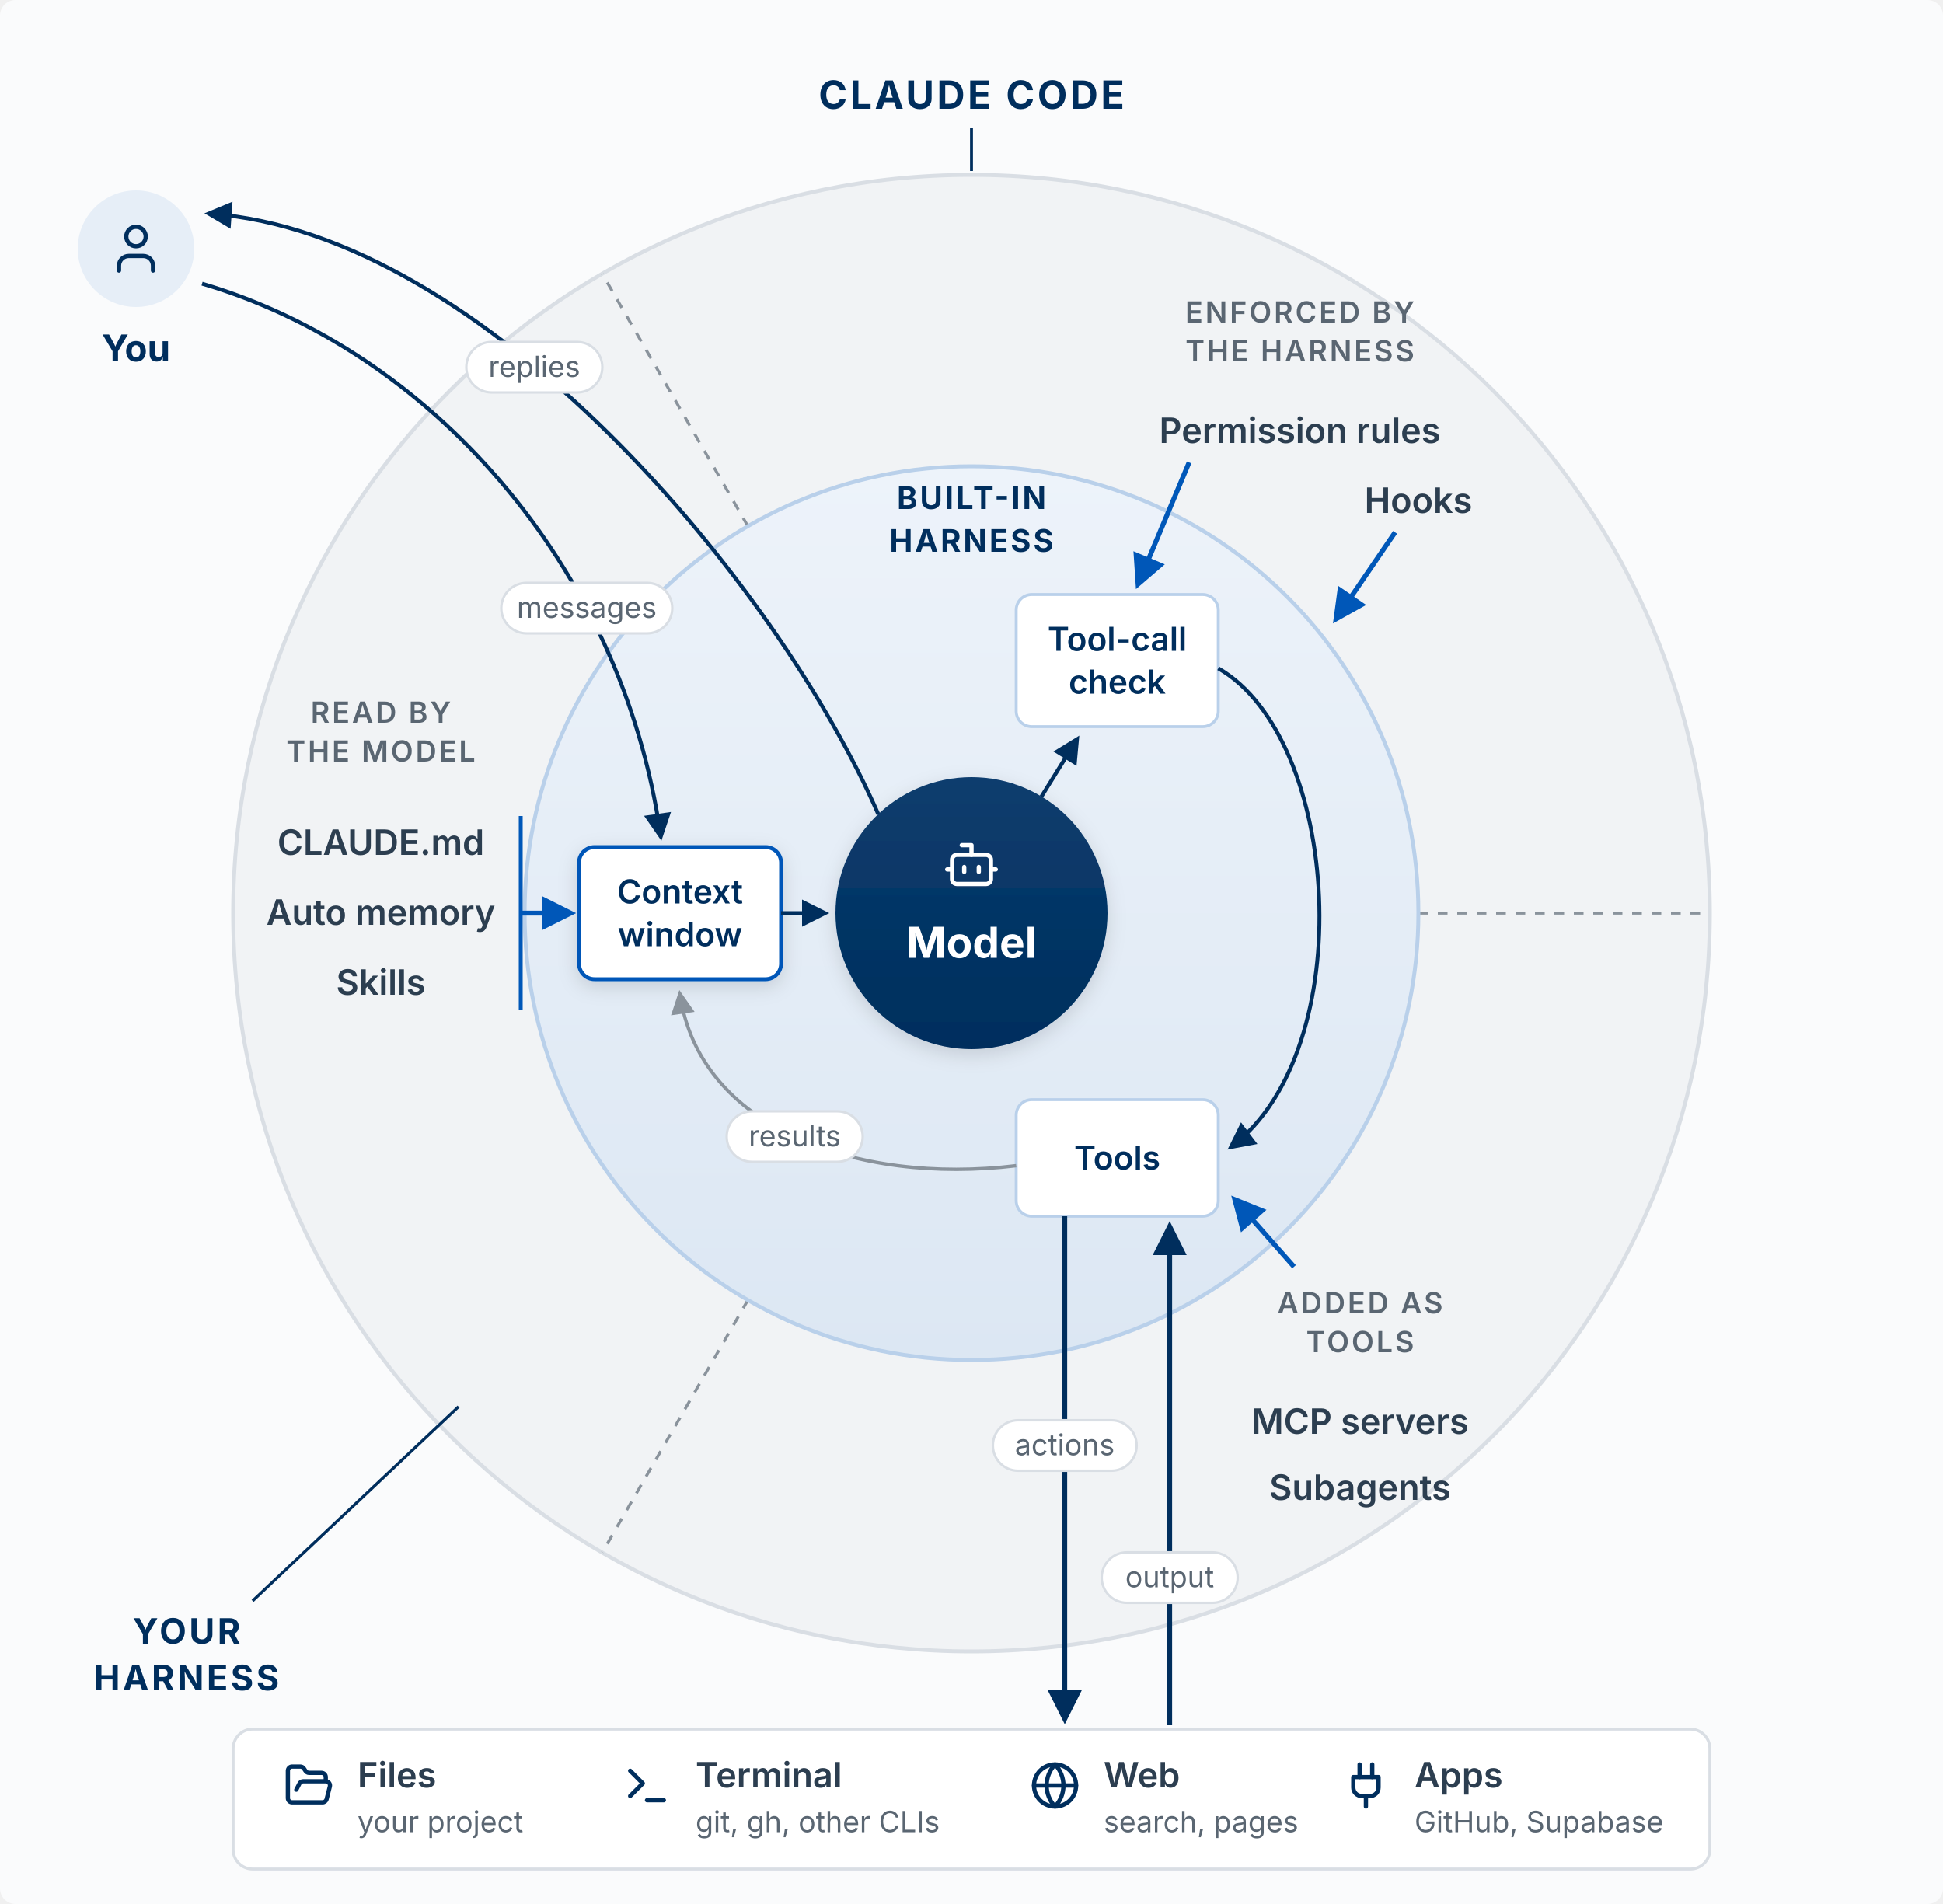
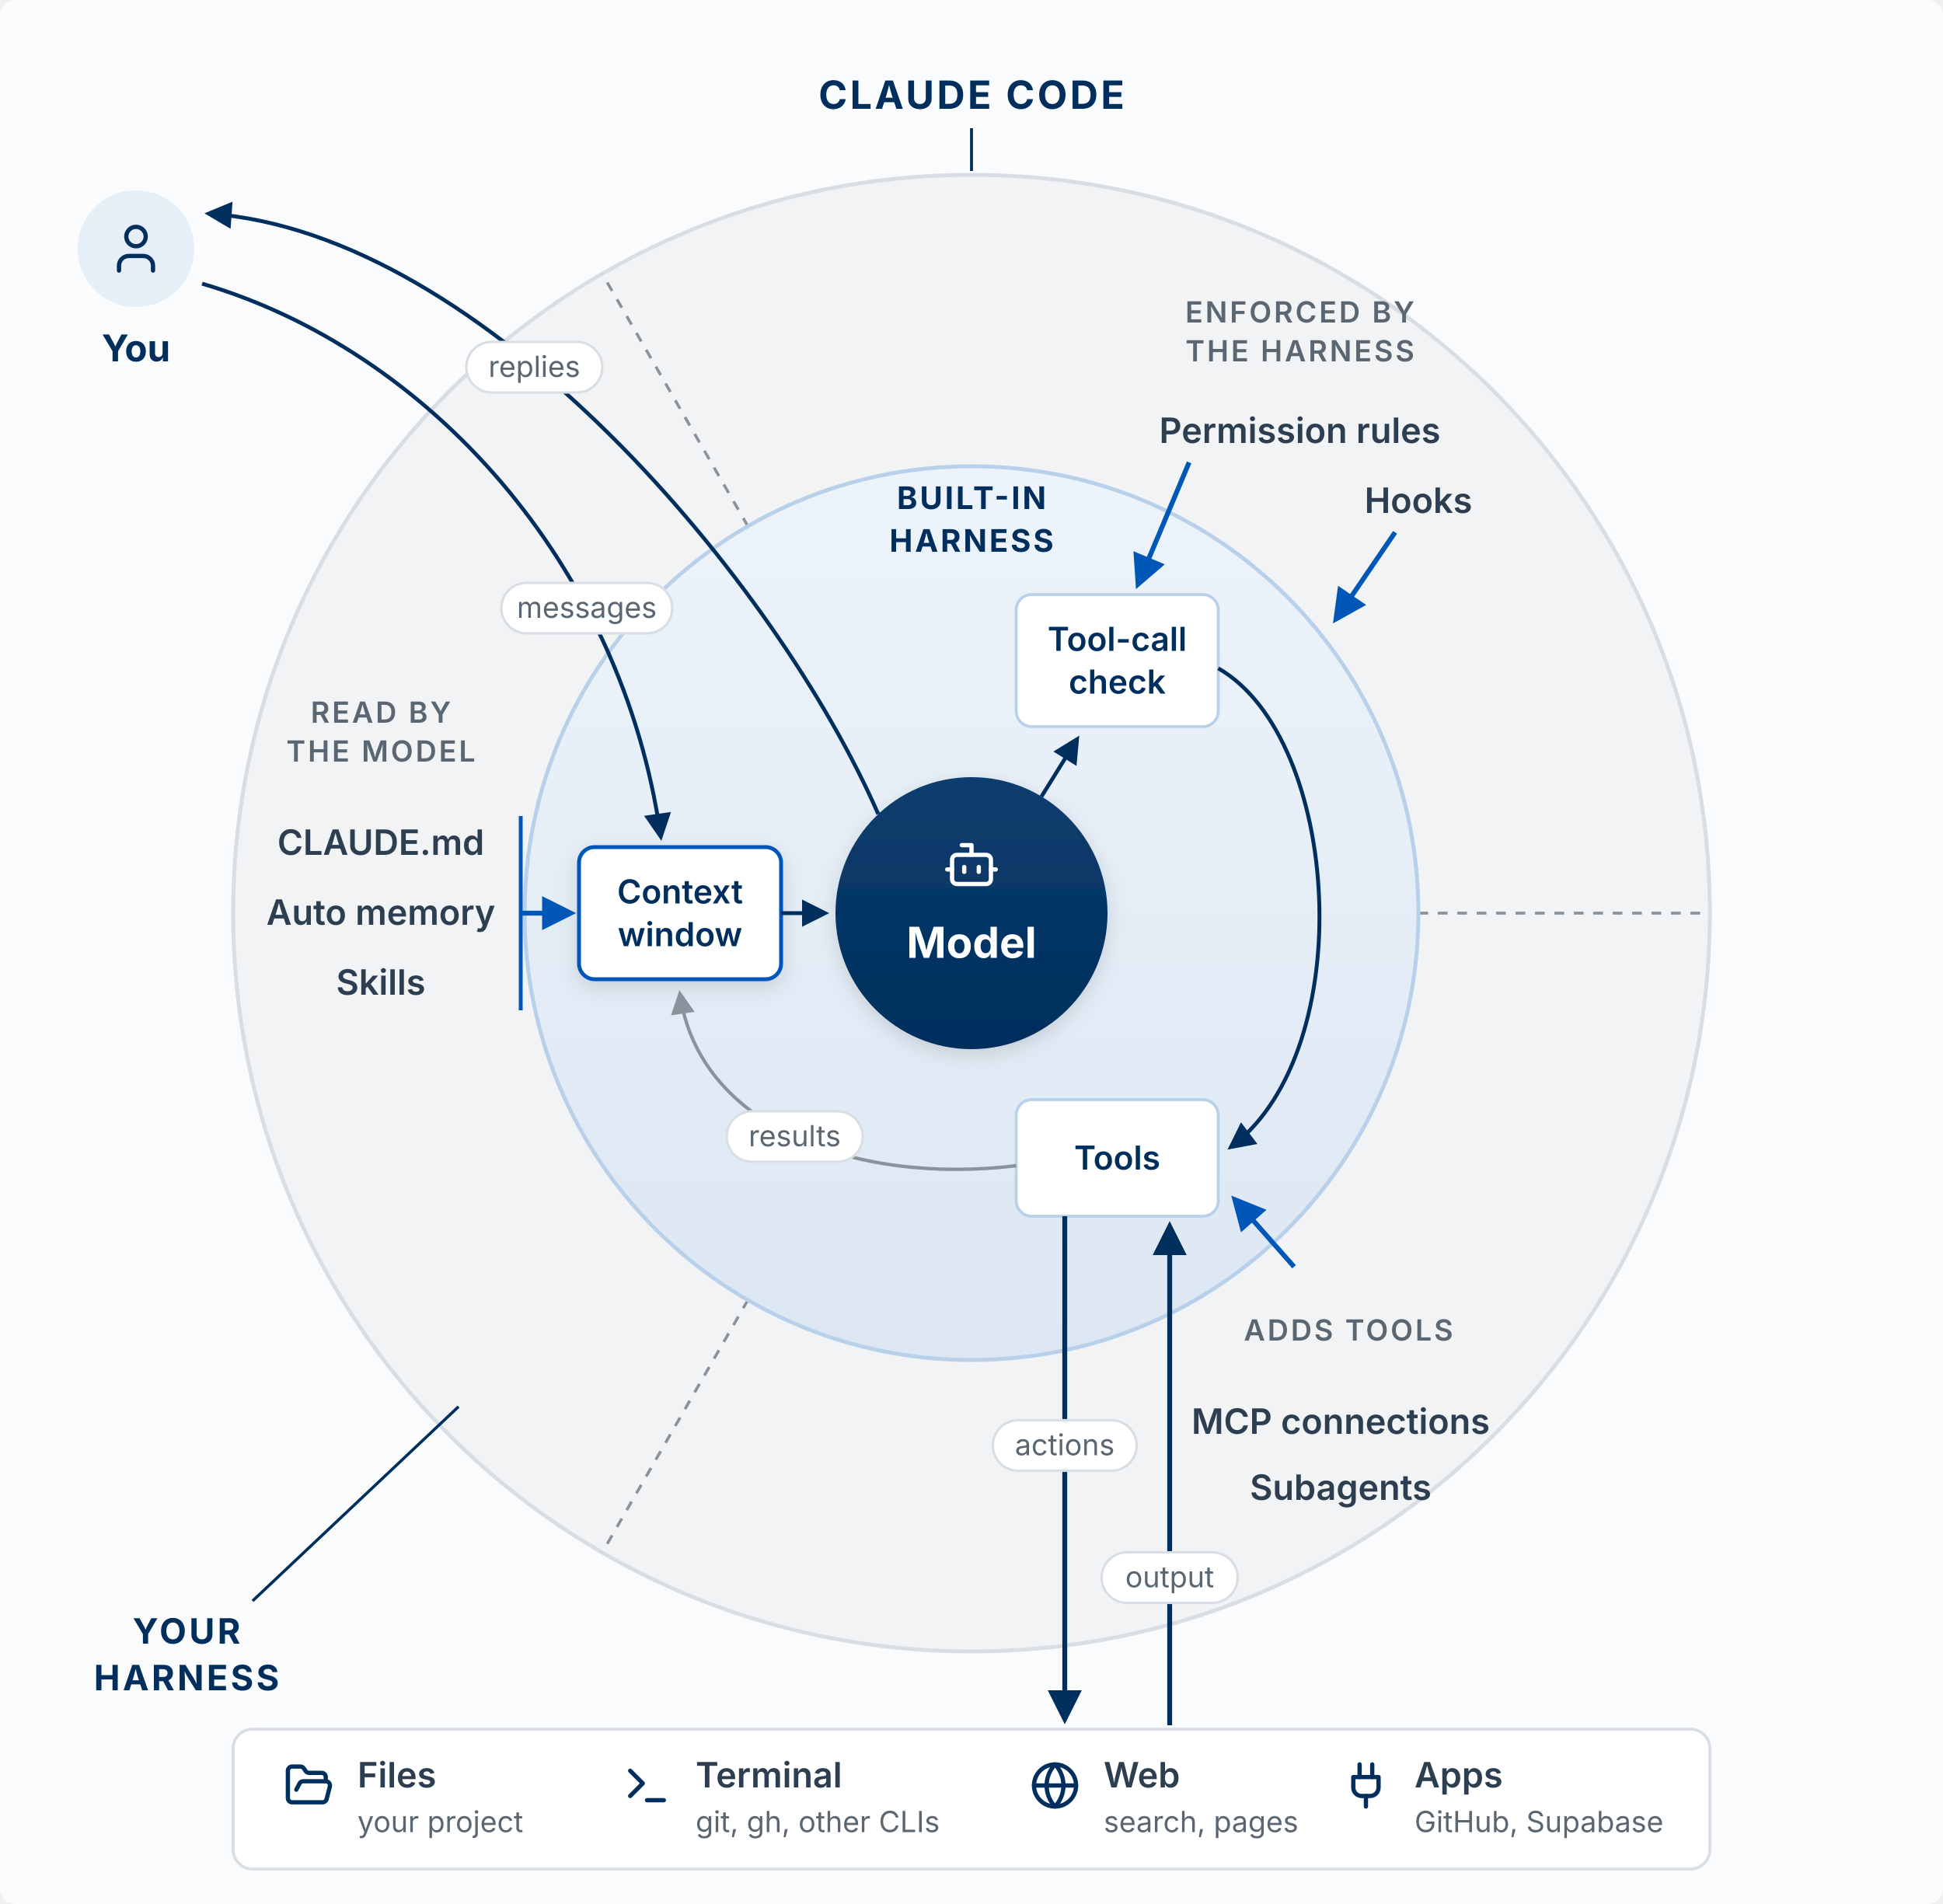
<svg xmlns="http://www.w3.org/2000/svg" viewBox="0 0 1000 980" role="img" font-family="Inter, 'Helvetica Neue', Helvetica, Arial, sans-serif">
  <defs>
    <marker id="ar" viewBox="0 0 10 10" refX="8" refY="5" markerWidth="7" markerHeight="7" orient="auto-start-reverse">
      <path d="M0 0 L10 5 L0 10 z" fill="#0057B8" />
    </marker>
    <marker id="an" viewBox="0 0 10 10" refX="8" refY="5" markerWidth="7" markerHeight="7" orient="auto-start-reverse">
      <path d="M0 0 L10 5 L0 10 z" fill="#002E5D" />
    </marker>
    <marker id="ag" viewBox="0 0 10 10" refX="8" refY="5" markerWidth="7" markerHeight="7" orient="auto-start-reverse">
      <path d="M0 0 L10 5 L0 10 z" fill="#8A939C" />
    </marker>
    <linearGradient id="gModel" x1="0" y1="0" x2="0" y2="1">
      <stop offset="0" stop-color="#0B3D6E" />
      <stop offset="1" stop-color="#002E5D" />
    </linearGradient>
    <linearGradient id="gHarness" x1="0" y1="0" x2="0" y2="1">
      <stop offset="0" stop-color="#EDF3FA" />
      <stop offset="1" stop-color="#DCE7F3" />
    </linearGradient>
    <filter id="sh" x="-20%" y="-20%" width="140%" height="140%">
      <feDropShadow dx="0" dy="3" stdDeviation="5" flood-opacity="0.13" />
    </filter>
  </defs>
  <rect width="1000" height="980" rx="8" fill="#FAFBFC" />
  <text x="500" y="56" text-anchor="middle" font-size="20" font-weight="700" letter-spacing="1.4" fill="#002E5D">CLAUDE CODE</text>
  <line x1="500" y1="66" x2="500" y2="88" stroke="#002E5D" stroke-width="1.5" />
  <circle cx="500" cy="470" r="380" fill="#F1F3F5" stroke="#D9DEE4" stroke-width="2" />
  <line x1="385" y1="271" x2="310" y2="141" stroke="#8A939C" stroke-width="1.5" stroke-dasharray="5 5" />
  <line x1="730" y1="470" x2="880" y2="470" stroke="#8A939C" stroke-width="1.5" stroke-dasharray="5 5" />
  <line x1="385" y1="669" x2="310" y2="799" stroke="#8A939C" stroke-width="1.5" stroke-dasharray="5 5" />
  <circle cx="500" cy="470" r="230" fill="url(#gHarness)" stroke="#B9D0EA" stroke-width="2" />
  <text x="500" y="262" text-anchor="middle" font-size="16" font-weight="700" letter-spacing="1.2" fill="#002E5D">BUILT-IN</text>
  <text x="500" y="284" text-anchor="middle" font-size="16" font-weight="700" letter-spacing="1.2" fill="#002E5D">HARNESS</text>
  <circle cx="500" cy="470" r="70" fill="url(#gModel)" filter="url(#sh)" />
  <g transform="translate(485,430) scale(1.25)" fill="none" stroke="#FFFFFF" stroke-width="1.76" stroke-linecap="round" stroke-linejoin="round">
    <path d="M12 8V4H8" />
    <rect width="16" height="12" x="4" y="8" rx="2" />
    <path d="M2 14h2" />
    <path d="M20 14h2" />
    <path d="M15 13v2" />
    <path d="M9 13v2" />
  </g>
  <text x="500" y="493" text-anchor="middle" font-size="22" font-weight="700" fill="#FFFFFF">Model</text>
  <rect x="298" y="436" width="104" height="68" rx="8" fill="#FFFFFF" stroke="#0057B8" stroke-width="2" filter="url(#sh)" />
  <text x="350" y="465" text-anchor="middle" font-size="17" font-weight="600" fill="#002E5D">Context</text>
  <text x="350" y="487" text-anchor="middle" font-size="17" font-weight="600" fill="#002E5D">window</text>
  <path d="M402 470 H424" stroke="#002E5D" stroke-width="2" fill="none" marker-end="url(#an)" />
  <rect x="523" y="306" width="104" height="68" rx="8" fill="#FFFFFF" stroke="#B9D0EA" stroke-width="1.5" />
  <text x="575" y="335" text-anchor="middle" font-size="17" font-weight="600" fill="#002E5D">Tool-call</text>
  <text x="575" y="357" text-anchor="middle" font-size="17" font-weight="600" fill="#002E5D">check</text>
  <path d="M536 410 L554 381" stroke="#002E5D" stroke-width="2" fill="none" marker-end="url(#an)" />
  <rect x="523" y="566" width="104" height="60" rx="8" fill="#FFFFFF" stroke="#B9D0EA" stroke-width="1.5" />
  <text x="575" y="602" text-anchor="middle" font-size="17" font-weight="600" fill="#002E5D">Tools</text>
  <path d="M627 344 C690 380 700 540 634 590" stroke="#002E5D" stroke-width="2" fill="none" marker-end="url(#an)" />
  <path d="M523 600 C440 610 360 580 350 512" stroke="#8A939C" stroke-width="1.75" fill="none" marker-end="url(#ag)" />
  <rect x="374" y="572" width="70" height="26" rx="13" fill="#FFFFFF" stroke="#D9DEE4" stroke-width="1.25" />
  <text x="409" y="590" text-anchor="middle" font-size="15" fill="#5A6672">results</text>
  <text x="196" y="372" text-anchor="middle" font-size="15" font-weight="600" letter-spacing="1.2" fill="#5A6672">READ BY</text>
  <text x="196" y="392" text-anchor="middle" font-size="15" font-weight="600" letter-spacing="1.2" fill="#5A6672">THE MODEL</text>
  <text x="196" y="440" text-anchor="middle" font-size="18" font-weight="600" fill="#2C3E50">CLAUDE.md</text>
  <text x="196" y="476" text-anchor="middle" font-size="18" font-weight="600" fill="#2C3E50">Auto memory</text>
  <text x="196" y="512" text-anchor="middle" font-size="18" font-weight="600" fill="#2C3E50">Skills</text>
  <path d="M268 420 V520" stroke="#0057B8" stroke-width="2" fill="none" />
  <path d="M268 470 H293" stroke="#0057B8" stroke-width="2.5" fill="none" marker-end="url(#ar)" />
  <text x="669" y="166" text-anchor="middle" font-size="15" font-weight="600" letter-spacing="1.2" fill="#5A6672">ENFORCED BY</text>
  <text x="669" y="186" text-anchor="middle" font-size="15" font-weight="600" letter-spacing="1.2" fill="#5A6672">THE HARNESS</text>
  <text x="669" y="228" text-anchor="middle" font-size="18" font-weight="600" fill="#2C3E50">Permission rules</text>
  <text x="730" y="264" text-anchor="middle" font-size="18" font-weight="600" fill="#2C3E50">Hooks</text>
  <path d="M612 238 L586 300" stroke="#0057B8" stroke-width="2.5" fill="none" marker-end="url(#ar)" />
  <path d="M718 274 L688 318" stroke="#0057B8" stroke-width="2.5" fill="none" marker-end="url(#ar)" />
-   <text x="700" y="676" text-anchor="middle" font-size="15" font-weight="600" letter-spacing="1.2" fill="#5A6672">ADDED AS</text>
-   <text x="700" y="696" text-anchor="middle" font-size="15" font-weight="600" letter-spacing="1.2" fill="#5A6672">TOOLS</text>
-   <text x="700" y="738" text-anchor="middle" font-size="18" font-weight="600" fill="#2C3E50">MCP servers</text>
-   <text x="700" y="772" text-anchor="middle" font-size="18" font-weight="600" fill="#2C3E50">Subagents</text>
+   <text x="694" y="690" text-anchor="middle" font-size="15" font-weight="600" letter-spacing="1.2" fill="#5A6672">ADDS TOOLS</text>
+   <text x="690" y="738" text-anchor="middle" font-size="18" font-weight="600" fill="#2C3E50">MCP connections</text>
+   <text x="690" y="772" text-anchor="middle" font-size="18" font-weight="600" fill="#2C3E50">Subagents</text>
  <path d="M666 652 L636 618" stroke="#0057B8" stroke-width="2.5" fill="none" marker-end="url(#ar)" />
  <text x="96" y="846" text-anchor="middle" font-size="18" font-weight="700" letter-spacing="1.4" fill="#002E5D">YOUR</text>
  <text x="96" y="870" text-anchor="middle" font-size="18" font-weight="700" letter-spacing="1.4" fill="#002E5D">HARNESS</text>
  <line x1="130" y1="824" x2="236" y2="724" stroke="#002E5D" stroke-width="1.5" />
  <circle cx="70" cy="128" r="30" fill="#E6EEF7" />
  <g transform="translate(55,113) scale(1.25)" fill="none" stroke="#002E5D" stroke-width="1.76" stroke-linecap="round" stroke-linejoin="round">
    <path d="M19 21v-2a4 4 0 0 0-4-4H9a4 4 0 0 0-4 4v2" />
    <circle cx="12" cy="7" r="4" />
  </g>
  <text x="70" y="186" text-anchor="middle" font-size="19" font-weight="700" fill="#002E5D">You</text>
  <path d="M104 146 C220 180 320 290 340 430" stroke="#002E5D" stroke-width="2" fill="none" marker-end="url(#an)" />
  <path d="M452 419 C400 300 250 120 108 110" stroke="#002E5D" stroke-width="2" fill="none" marker-end="url(#an)" />
  <rect x="258" y="300" width="88" height="26" rx="13" fill="#FFFFFF" stroke="#D9DEE4" stroke-width="1.25" />
  <text x="302" y="318" text-anchor="middle" font-size="15" fill="#5A6672">messages</text>
  <rect x="240" y="176" width="70" height="26" rx="13" fill="#FFFFFF" stroke="#D9DEE4" stroke-width="1.25" />
  <text x="275" y="194" text-anchor="middle" font-size="15" fill="#5A6672">replies</text>
  <path d="M548 626 V884" stroke="#002E5D" stroke-width="2.5" fill="none" marker-end="url(#an)" />
  <path d="M602 888 V632" stroke="#002E5D" stroke-width="2.5" fill="none" marker-end="url(#an)" />
  <rect x="511" y="731" width="74" height="26" rx="13" fill="#FFFFFF" stroke="#D9DEE4" stroke-width="1.25" />
  <text x="548" y="749" text-anchor="middle" font-size="15" fill="#5A6672">actions</text>
  <rect x="567" y="799" width="70" height="26" rx="13" fill="#FFFFFF" stroke="#D9DEE4" stroke-width="1.25" />
  <text x="602" y="817" text-anchor="middle" font-size="15" fill="#5A6672">output</text>
  <rect x="120" y="890" width="760" height="72" rx="10" fill="#FFFFFF" stroke="#D9DEE4" stroke-width="1.5" />
  <g transform="translate(146,906) scale(1.083)" fill="none" stroke="#002E5D" stroke-width="2.03" stroke-linecap="round" stroke-linejoin="round">
    <path d="m6 14 1.5-2.9A2 2 0 0 1 9.24 10H20a2 2 0 0 1 1.94 2.5l-1.54 6a2 2 0 0 1-1.95 1.5H4a2 2 0 0 1-2-2V5a2 2 0 0 1 2-2h3.9a2 2 0 0 1 1.69.9l.81 1.2a2 2 0 0 0 1.67.9H18a2 2 0 0 1 2 2v2" />
  </g>
  <text x="184" y="920" font-size="18" font-weight="600" fill="#2C3E50">Files</text>
  <text x="184" y="943" font-size="15" fill="#5A6672">your project</text>
  <g transform="translate(320,906) scale(1.083)" fill="none" stroke="#002E5D" stroke-width="2.03" stroke-linecap="round" stroke-linejoin="round">
    <polyline points="4 17 10 11 4 5" />
    <line x1="12" x2="20" y1="19" y2="19" />
  </g>
  <text x="358" y="920" font-size="18" font-weight="600" fill="#2C3E50">Terminal</text>
  <text x="358" y="943" font-size="15" fill="#5A6672">git, gh, other CLIs</text>
  <g transform="translate(530,906) scale(1.083)" fill="none" stroke="#002E5D" stroke-width="2.03" stroke-linecap="round" stroke-linejoin="round">
    <circle cx="12" cy="12" r="10" />
    <path d="M12 2a14.5 14.5 0 0 0 0 20 14.5 14.5 0 0 0 0-20" />
    <path d="M2 12h20" />
  </g>
  <text x="568" y="920" font-size="18" font-weight="600" fill="#2C3E50">Web</text>
  <text x="568" y="943" font-size="15" fill="#5A6672">search, pages</text>
  <g transform="translate(690,906) scale(1.083)" fill="none" stroke="#002E5D" stroke-width="2.03" stroke-linecap="round" stroke-linejoin="round">
    <path d="M12 22v-5" />
    <path d="M9 8V2" />
    <path d="M15 8V2" />
    <path d="M18 8v5a4 4 0 0 1-4 4h-4a4 4 0 0 1-4-4V8Z" />
  </g>
  <text x="728" y="920" font-size="18" font-weight="600" fill="#2C3E50">Apps</text>
  <text x="728" y="943" font-size="15" fill="#5A6672">GitHub, Supabase</text>
</svg>
